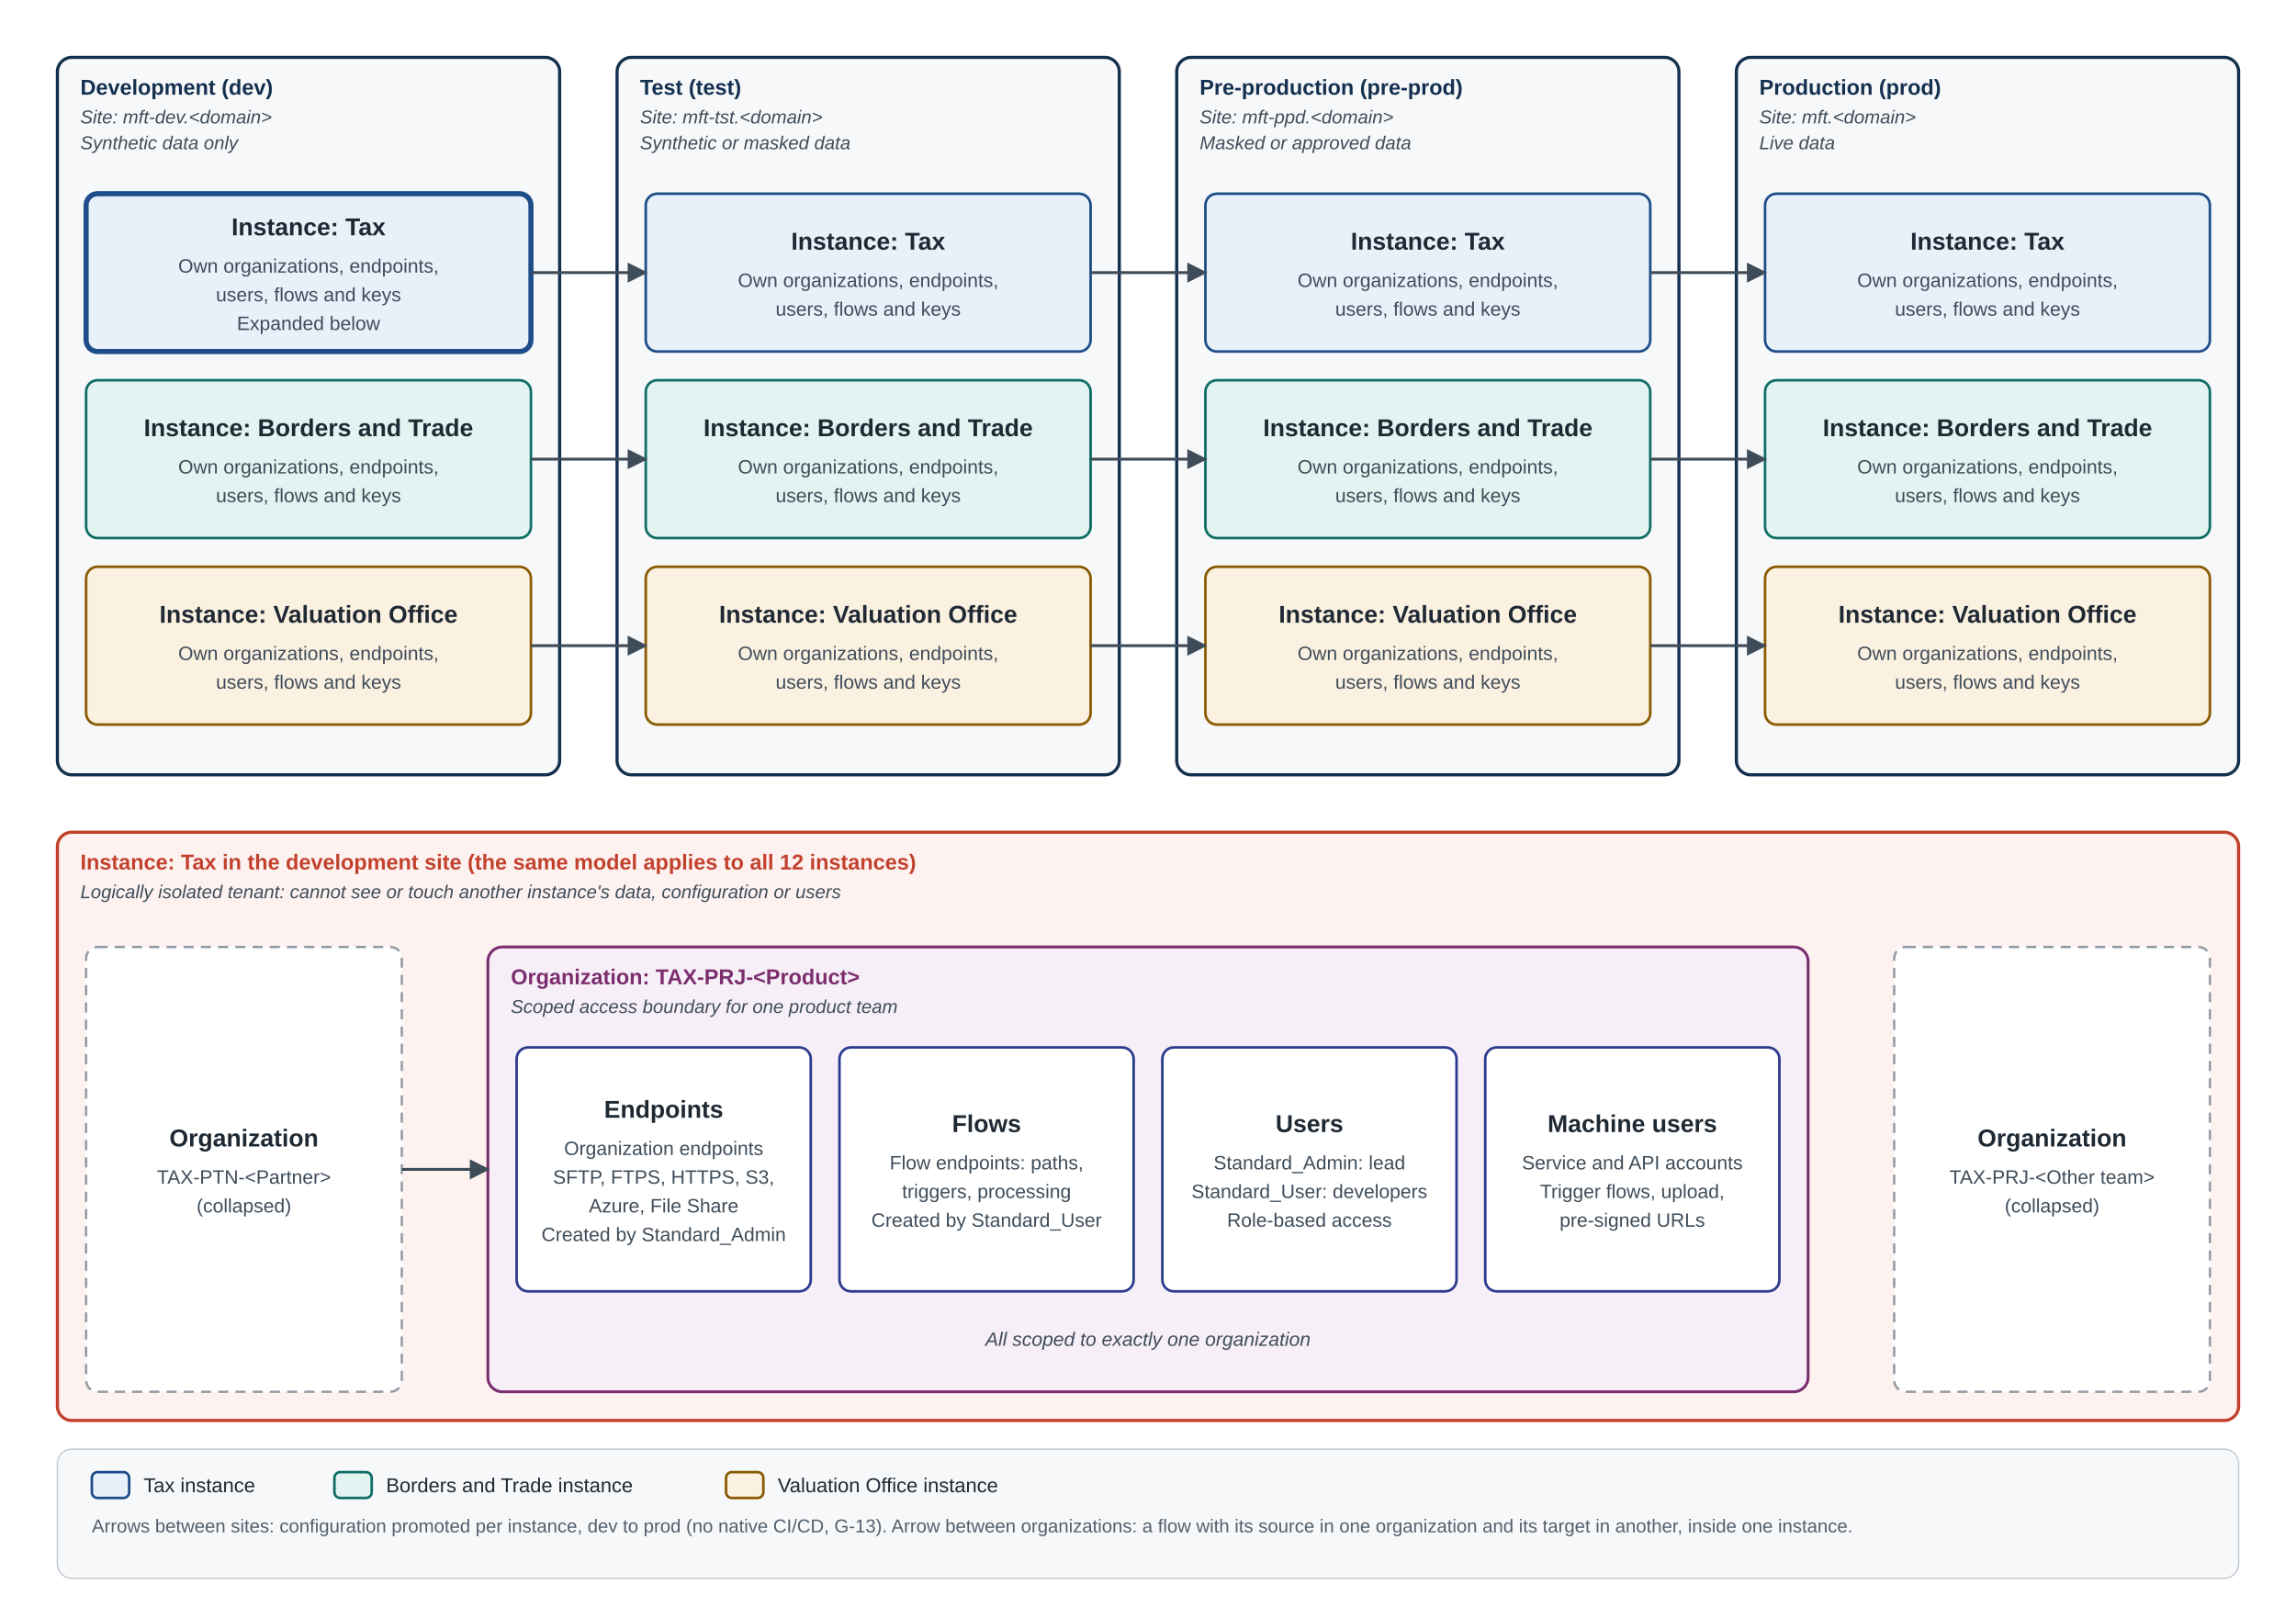
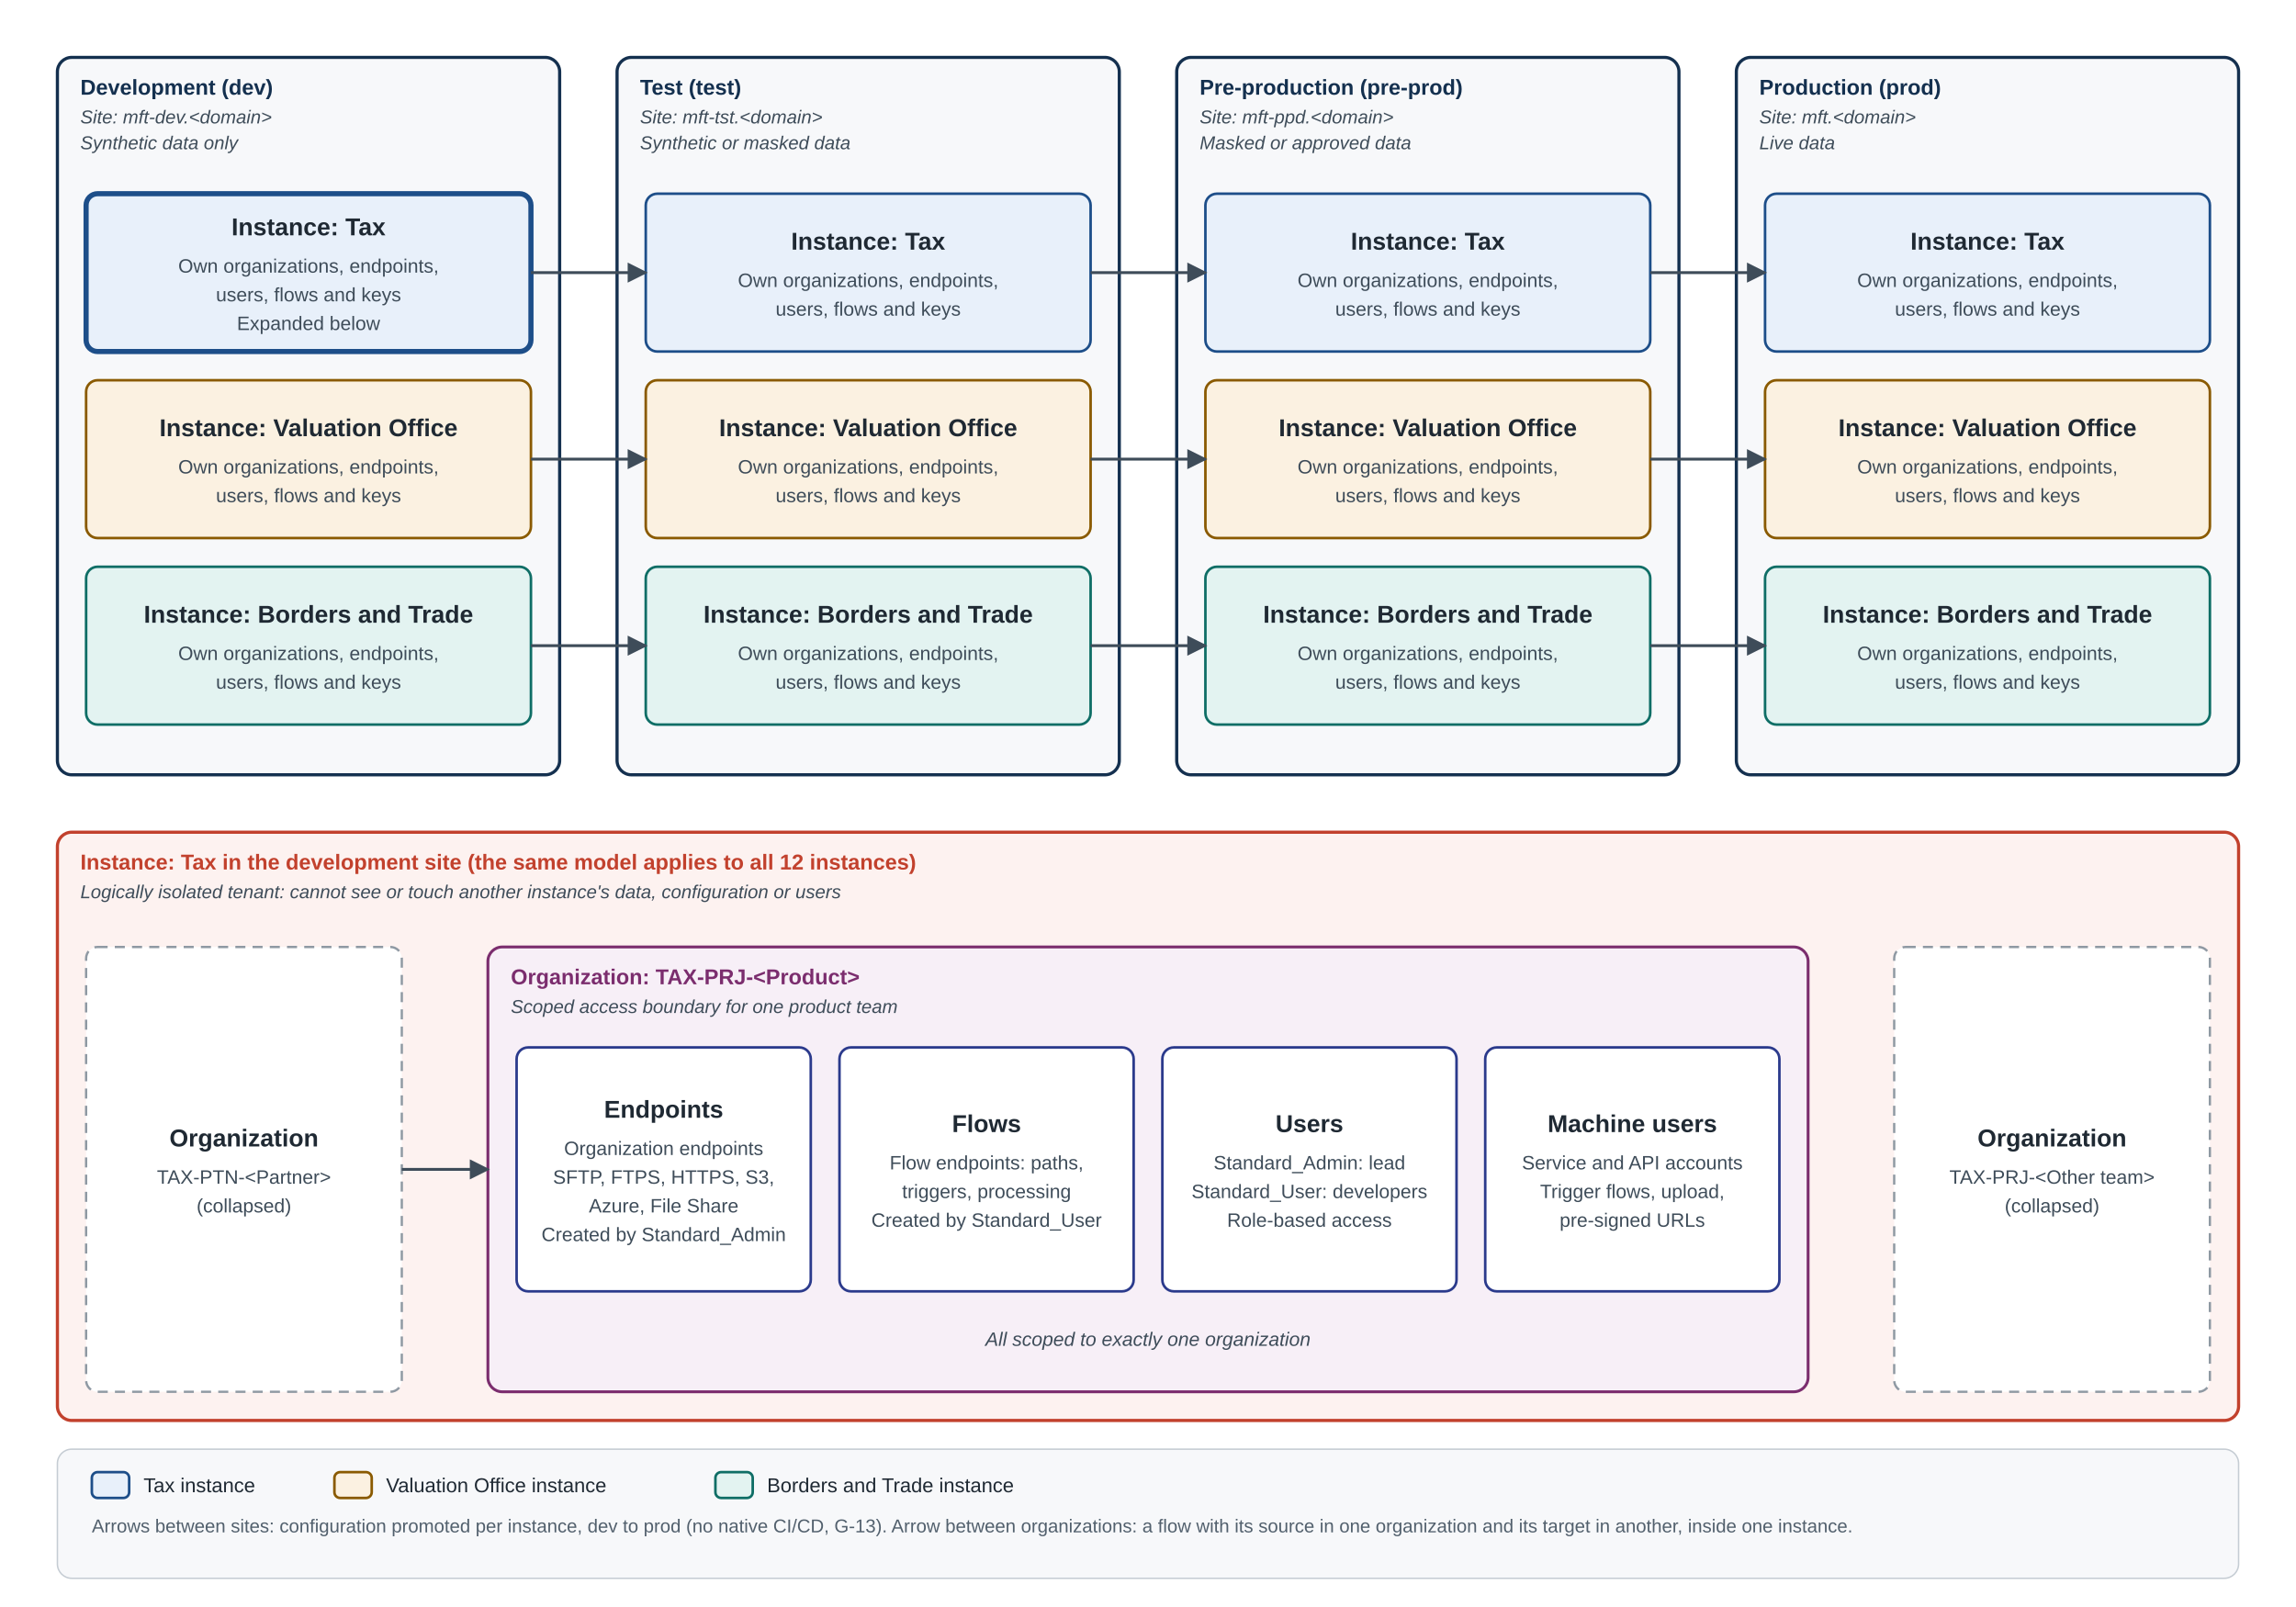
<svg xmlns="http://www.w3.org/2000/svg" viewBox="0 0 1600 1120" width="1600" height="1120" font-family="Segoe UI, Calibri, Arial, sans-serif" role="img" aria-label="Boomi MFT environments and instances">
  <defs>
    <marker id="boomi-a" viewBox="0 0 10 10" refX="9" refY="5" markerWidth="7" markerHeight="7" orient="auto-start-reverse">
      <path d="M0,0 L10,5 L0,10 z" fill="#3e4c59" />
    </marker>
  </defs>
  <rect width="1600" height="1120" fill="#ffffff" />
  <rect x="40" y="40" width="350" height="500" rx="10" fill="#f7f8fa" stroke="#14304f" stroke-width="2.2" />
  <text x="56" y="66" font-size="15" font-weight="700" fill="#14304f">Development (dev)</text>
  <text x="56" y="86" font-size="13" font-style="italic" fill="#3e4c59">Site: mft-dev.&lt;domain&gt;</text>
  <text x="56" y="104" font-size="13" font-style="italic" fill="#3e4c59">Synthetic data only</text>
  <rect x="60" y="135" width="310" height="110" rx="8" fill="#e8f0fa" stroke="#1d4e89" stroke-width="3.6" />
-   <rect x="60" y="265" width="310" height="110" rx="8" fill="#e3f3f1" stroke="#0f6e66" stroke-width="1.8" />
-   <rect x="60" y="395" width="310" height="110" rx="8" fill="#fbf1e1" stroke="#8a5a00" stroke-width="1.8" />
+   <rect x="60" y="265" width="310" height="110" rx="8" fill="#fbf1e1" stroke="#8a5a00" stroke-width="1.8" />
+   <rect x="60" y="395" width="310" height="110" rx="8" fill="#e3f3f1" stroke="#0f6e66" stroke-width="1.8" />
  <rect x="430" y="40" width="350" height="500" rx="10" fill="#f7f8fa" stroke="#14304f" stroke-width="2.2" />
  <text x="446" y="66" font-size="15" font-weight="700" fill="#14304f">Test (test)</text>
  <text x="446" y="86" font-size="13" font-style="italic" fill="#3e4c59">Site: mft-tst.&lt;domain&gt;</text>
  <text x="446" y="104" font-size="13" font-style="italic" fill="#3e4c59">Synthetic or masked data</text>
  <rect x="450" y="135" width="310" height="110" rx="8" fill="#e8f0fa" stroke="#1d4e89" stroke-width="1.8" />
-   <rect x="450" y="265" width="310" height="110" rx="8" fill="#e3f3f1" stroke="#0f6e66" stroke-width="1.8" />
-   <rect x="450" y="395" width="310" height="110" rx="8" fill="#fbf1e1" stroke="#8a5a00" stroke-width="1.8" />
+   <rect x="450" y="265" width="310" height="110" rx="8" fill="#fbf1e1" stroke="#8a5a00" stroke-width="1.8" />
+   <rect x="450" y="395" width="310" height="110" rx="8" fill="#e3f3f1" stroke="#0f6e66" stroke-width="1.8" />
  <rect x="820" y="40" width="350" height="500" rx="10" fill="#f7f8fa" stroke="#14304f" stroke-width="2.2" />
  <text x="836" y="66" font-size="15" font-weight="700" fill="#14304f">Pre-production (pre-prod)</text>
  <text x="836" y="86" font-size="13" font-style="italic" fill="#3e4c59">Site: mft-ppd.&lt;domain&gt;</text>
  <text x="836" y="104" font-size="13" font-style="italic" fill="#3e4c59">Masked or approved data</text>
  <rect x="840" y="135" width="310" height="110" rx="8" fill="#e8f0fa" stroke="#1d4e89" stroke-width="1.8" />
-   <rect x="840" y="265" width="310" height="110" rx="8" fill="#e3f3f1" stroke="#0f6e66" stroke-width="1.8" />
-   <rect x="840" y="395" width="310" height="110" rx="8" fill="#fbf1e1" stroke="#8a5a00" stroke-width="1.8" />
+   <rect x="840" y="265" width="310" height="110" rx="8" fill="#fbf1e1" stroke="#8a5a00" stroke-width="1.8" />
+   <rect x="840" y="395" width="310" height="110" rx="8" fill="#e3f3f1" stroke="#0f6e66" stroke-width="1.8" />
  <rect x="1210" y="40" width="350" height="500" rx="10" fill="#f7f8fa" stroke="#14304f" stroke-width="2.2" />
  <text x="1226" y="66" font-size="15" font-weight="700" fill="#14304f">Production (prod)</text>
  <text x="1226" y="86" font-size="13" font-style="italic" fill="#3e4c59">Site: mft.&lt;domain&gt;</text>
  <text x="1226" y="104" font-size="13" font-style="italic" fill="#3e4c59">Live data</text>
  <rect x="1230" y="135" width="310" height="110" rx="8" fill="#e8f0fa" stroke="#1d4e89" stroke-width="1.8" />
-   <rect x="1230" y="265" width="310" height="110" rx="8" fill="#e3f3f1" stroke="#0f6e66" stroke-width="1.8" />
-   <rect x="1230" y="395" width="310" height="110" rx="8" fill="#fbf1e1" stroke="#8a5a00" stroke-width="1.8" />
+   <rect x="1230" y="265" width="310" height="110" rx="8" fill="#fbf1e1" stroke="#8a5a00" stroke-width="1.8" />
+   <rect x="1230" y="395" width="310" height="110" rx="8" fill="#e3f3f1" stroke="#0f6e66" stroke-width="1.8" />
  <rect x="40" y="580" width="1520" height="410" rx="10" fill="#fdf2f0" stroke="#c2412d" stroke-width="2.2" />
  <text x="56" y="606" font-size="15" font-weight="700" fill="#c2412d">Instance: Tax in the development site (the same model applies to all 12 instances)</text>
  <text x="56" y="626" font-size="13" font-style="italic" fill="#3e4c59">Logically isolated tenant: cannot see or touch another instance's data, configuration or users</text>
  <rect x="60" y="660" width="220" height="310" rx="8" fill="#ffffff" stroke="#8f99a3" stroke-width="1.6" stroke-dasharray="7 5" />
  <rect x="340" y="660" width="920" height="310" rx="10" fill="#f7eff7" stroke="#7b2d6e" stroke-width="2.0" />
  <text x="356" y="686" font-size="15" font-weight="700" fill="#7b2d6e">Organization: TAX-PRJ-&lt;Product&gt;</text>
  <text x="356" y="706" font-size="13" font-style="italic" fill="#3e4c59">Scoped access boundary for one product team</text>
  <rect x="1320" y="660" width="220" height="310" rx="8" fill="#ffffff" stroke="#8f99a3" stroke-width="1.6" stroke-dasharray="7 5" />
  <rect x="360" y="730" width="205" height="170" rx="8" fill="#ffffff" stroke="#2b3a8c" stroke-width="1.8" />
  <rect x="585" y="730" width="205" height="170" rx="8" fill="#ffffff" stroke="#2b3a8c" stroke-width="1.8" />
  <rect x="810" y="730" width="205" height="170" rx="8" fill="#ffffff" stroke="#2b3a8c" stroke-width="1.8" />
  <rect x="1035" y="730" width="205" height="170" rx="8" fill="#ffffff" stroke="#2b3a8c" stroke-width="1.8" />
  <polyline points="370,190 450,190" fill="none" stroke="#3e4c59" stroke-width="2" marker-end="url(#boomi-a)" />
  <polyline points="760,190 840,190" fill="none" stroke="#3e4c59" stroke-width="2" marker-end="url(#boomi-a)" />
  <polyline points="1150,190 1230,190" fill="none" stroke="#3e4c59" stroke-width="2" marker-end="url(#boomi-a)" />
  <polyline points="370,320 450,320" fill="none" stroke="#3e4c59" stroke-width="2" marker-end="url(#boomi-a)" />
  <polyline points="760,320 840,320" fill="none" stroke="#3e4c59" stroke-width="2" marker-end="url(#boomi-a)" />
  <polyline points="1150,320 1230,320" fill="none" stroke="#3e4c59" stroke-width="2" marker-end="url(#boomi-a)" />
  <polyline points="370,450 450,450" fill="none" stroke="#3e4c59" stroke-width="2" marker-end="url(#boomi-a)" />
  <polyline points="760,450 840,450" fill="none" stroke="#3e4c59" stroke-width="2" marker-end="url(#boomi-a)" />
  <polyline points="1150,450 1230,450" fill="none" stroke="#3e4c59" stroke-width="2" marker-end="url(#boomi-a)" />
  <polyline points="280,815 340,815" fill="none" stroke="#3e4c59" stroke-width="2" marker-end="url(#boomi-a)" />
  <text x="215.0" y="164" font-size="17" font-weight="700" text-anchor="middle" fill="#1f2933">Instance: Tax</text>
  <text x="215.0" y="190" font-size="13.5" text-anchor="middle" fill="#3e4c59">Own organizations, endpoints,</text>
  <text x="215.0" y="210" font-size="13.5" text-anchor="middle" fill="#3e4c59">users, flows and keys</text>
  <text x="215.0" y="230" font-size="13.5" text-anchor="middle" fill="#3e4c59">Expanded below</text>
-   <text x="215.0" y="304" font-size="17" font-weight="700" text-anchor="middle" fill="#1f2933">Instance: Borders and Trade</text>
+   <text x="215.0" y="304" font-size="17" font-weight="700" text-anchor="middle" fill="#1f2933">Instance: Valuation Office</text>
  <text x="215.0" y="330" font-size="13.5" text-anchor="middle" fill="#3e4c59">Own organizations, endpoints,</text>
  <text x="215.0" y="350" font-size="13.5" text-anchor="middle" fill="#3e4c59">users, flows and keys</text>
-   <text x="215.0" y="434" font-size="17" font-weight="700" text-anchor="middle" fill="#1f2933">Instance: Valuation Office</text>
+   <text x="215.0" y="434" font-size="17" font-weight="700" text-anchor="middle" fill="#1f2933">Instance: Borders and Trade</text>
  <text x="215.0" y="460" font-size="13.5" text-anchor="middle" fill="#3e4c59">Own organizations, endpoints,</text>
  <text x="215.0" y="480" font-size="13.5" text-anchor="middle" fill="#3e4c59">users, flows and keys</text>
  <text x="605.0" y="174" font-size="17" font-weight="700" text-anchor="middle" fill="#1f2933">Instance: Tax</text>
  <text x="605.0" y="200" font-size="13.5" text-anchor="middle" fill="#3e4c59">Own organizations, endpoints,</text>
  <text x="605.0" y="220" font-size="13.5" text-anchor="middle" fill="#3e4c59">users, flows and keys</text>
-   <text x="605.0" y="304" font-size="17" font-weight="700" text-anchor="middle" fill="#1f2933">Instance: Borders and Trade</text>
+   <text x="605.0" y="304" font-size="17" font-weight="700" text-anchor="middle" fill="#1f2933">Instance: Valuation Office</text>
  <text x="605.0" y="330" font-size="13.5" text-anchor="middle" fill="#3e4c59">Own organizations, endpoints,</text>
  <text x="605.0" y="350" font-size="13.5" text-anchor="middle" fill="#3e4c59">users, flows and keys</text>
-   <text x="605.0" y="434" font-size="17" font-weight="700" text-anchor="middle" fill="#1f2933">Instance: Valuation Office</text>
+   <text x="605.0" y="434" font-size="17" font-weight="700" text-anchor="middle" fill="#1f2933">Instance: Borders and Trade</text>
  <text x="605.0" y="460" font-size="13.5" text-anchor="middle" fill="#3e4c59">Own organizations, endpoints,</text>
  <text x="605.0" y="480" font-size="13.5" text-anchor="middle" fill="#3e4c59">users, flows and keys</text>
  <text x="995.0" y="174" font-size="17" font-weight="700" text-anchor="middle" fill="#1f2933">Instance: Tax</text>
  <text x="995.0" y="200" font-size="13.5" text-anchor="middle" fill="#3e4c59">Own organizations, endpoints,</text>
  <text x="995.0" y="220" font-size="13.5" text-anchor="middle" fill="#3e4c59">users, flows and keys</text>
-   <text x="995.0" y="304" font-size="17" font-weight="700" text-anchor="middle" fill="#1f2933">Instance: Borders and Trade</text>
+   <text x="995.0" y="304" font-size="17" font-weight="700" text-anchor="middle" fill="#1f2933">Instance: Valuation Office</text>
  <text x="995.0" y="330" font-size="13.5" text-anchor="middle" fill="#3e4c59">Own organizations, endpoints,</text>
  <text x="995.0" y="350" font-size="13.5" text-anchor="middle" fill="#3e4c59">users, flows and keys</text>
-   <text x="995.0" y="434" font-size="17" font-weight="700" text-anchor="middle" fill="#1f2933">Instance: Valuation Office</text>
+   <text x="995.0" y="434" font-size="17" font-weight="700" text-anchor="middle" fill="#1f2933">Instance: Borders and Trade</text>
  <text x="995.0" y="460" font-size="13.5" text-anchor="middle" fill="#3e4c59">Own organizations, endpoints,</text>
  <text x="995.0" y="480" font-size="13.5" text-anchor="middle" fill="#3e4c59">users, flows and keys</text>
  <text x="1385.0" y="174" font-size="17" font-weight="700" text-anchor="middle" fill="#1f2933">Instance: Tax</text>
  <text x="1385.0" y="200" font-size="13.5" text-anchor="middle" fill="#3e4c59">Own organizations, endpoints,</text>
  <text x="1385.0" y="220" font-size="13.5" text-anchor="middle" fill="#3e4c59">users, flows and keys</text>
-   <text x="1385.0" y="304" font-size="17" font-weight="700" text-anchor="middle" fill="#1f2933">Instance: Borders and Trade</text>
+   <text x="1385.0" y="304" font-size="17" font-weight="700" text-anchor="middle" fill="#1f2933">Instance: Valuation Office</text>
  <text x="1385.0" y="330" font-size="13.5" text-anchor="middle" fill="#3e4c59">Own organizations, endpoints,</text>
  <text x="1385.0" y="350" font-size="13.5" text-anchor="middle" fill="#3e4c59">users, flows and keys</text>
-   <text x="1385.0" y="434" font-size="17" font-weight="700" text-anchor="middle" fill="#1f2933">Instance: Valuation Office</text>
+   <text x="1385.0" y="434" font-size="17" font-weight="700" text-anchor="middle" fill="#1f2933">Instance: Borders and Trade</text>
  <text x="1385.0" y="460" font-size="13.5" text-anchor="middle" fill="#3e4c59">Own organizations, endpoints,</text>
  <text x="1385.0" y="480" font-size="13.5" text-anchor="middle" fill="#3e4c59">users, flows and keys</text>
  <text x="170.0" y="799" font-size="17" font-weight="700" text-anchor="middle" fill="#1f2933">Organization</text>
  <text x="170.0" y="825" font-size="13.5" text-anchor="middle" fill="#3e4c59">TAX-PTN-&lt;Partner&gt;</text>
  <text x="170.0" y="845" font-size="13.5" text-anchor="middle" fill="#3e4c59">(collapsed)</text>
  <text x="1430.0" y="799" font-size="17" font-weight="700" text-anchor="middle" fill="#1f2933">Organization</text>
  <text x="1430.0" y="825" font-size="13.5" text-anchor="middle" fill="#3e4c59">TAX-PRJ-&lt;Other team&gt;</text>
  <text x="1430.0" y="845" font-size="13.5" text-anchor="middle" fill="#3e4c59">(collapsed)</text>
  <text x="462.5" y="779" font-size="17" font-weight="700" text-anchor="middle" fill="#1f2933">Endpoints</text>
  <text x="462.5" y="805" font-size="13.5" text-anchor="middle" fill="#3e4c59">Organization endpoints</text>
  <text x="462.5" y="825" font-size="13.5" text-anchor="middle" fill="#3e4c59">SFTP, FTPS, HTTPS, S3,</text>
  <text x="462.5" y="845" font-size="13.5" text-anchor="middle" fill="#3e4c59">Azure, File Share</text>
  <text x="462.5" y="865" font-size="13.5" text-anchor="middle" fill="#3e4c59">Created by Standard_Admin</text>
  <text x="687.5" y="789" font-size="17" font-weight="700" text-anchor="middle" fill="#1f2933">Flows</text>
  <text x="687.5" y="815" font-size="13.5" text-anchor="middle" fill="#3e4c59">Flow endpoints: paths,</text>
  <text x="687.5" y="835" font-size="13.5" text-anchor="middle" fill="#3e4c59">triggers, processing</text>
  <text x="687.5" y="855" font-size="13.5" text-anchor="middle" fill="#3e4c59">Created by Standard_User</text>
  <text x="912.5" y="789" font-size="17" font-weight="700" text-anchor="middle" fill="#1f2933">Users</text>
  <text x="912.5" y="815" font-size="13.5" text-anchor="middle" fill="#3e4c59">Standard_Admin: lead</text>
  <text x="912.5" y="835" font-size="13.5" text-anchor="middle" fill="#3e4c59">Standard_User: developers</text>
  <text x="912.5" y="855" font-size="13.5" text-anchor="middle" fill="#3e4c59">Role-based access</text>
  <text x="1137.5" y="789" font-size="17" font-weight="700" text-anchor="middle" fill="#1f2933">Machine users</text>
  <text x="1137.5" y="815" font-size="13.5" text-anchor="middle" fill="#3e4c59">Service and API accounts</text>
  <text x="1137.5" y="835" font-size="13.5" text-anchor="middle" fill="#3e4c59">Trigger flows, upload,</text>
  <text x="1137.5" y="855" font-size="13.5" text-anchor="middle" fill="#3e4c59">pre-signed URLs</text>
  <text x="800.0" y="938" font-size="13.5" font-style="italic" text-anchor="middle" fill="#3e4c59">All scoped to exactly one organization</text>
  <rect x="40" y="1010" width="1520" height="90" rx="10" fill="#f7f8fa" stroke="#c5ccd3" />
  <rect x="64" y="1026" width="26" height="18" rx="4" fill="#e8f0fa" stroke="#1d4e89" stroke-width="1.8" />
  <text x="100" y="1040" font-size="14" fill="#1f2933">Tax instance</text>
-   <rect x="233.04" y="1026" width="26" height="18" rx="4" fill="#e3f3f1" stroke="#0f6e66" stroke-width="1.8" />
-   <text x="269.04" y="1040" font-size="14" fill="#1f2933">Borders and Trade instance</text>
-   <rect x="505.96" y="1026" width="26" height="18" rx="4" fill="#fbf1e1" stroke="#8a5a00" stroke-width="1.8" />
-   <text x="541.96" y="1040" font-size="14" fill="#1f2933">Valuation Office instance</text>
+   <rect x="233.04" y="1026" width="26" height="18" rx="4" fill="#fbf1e1" stroke="#8a5a00" stroke-width="1.8" />
+   <text x="269.04" y="1040" font-size="14" fill="#1f2933">Valuation Office instance</text>
+   <rect x="498.54" y="1026" width="26" height="18" rx="4" fill="#e3f3f1" stroke="#0f6e66" stroke-width="1.8" />
+   <text x="534.54" y="1040" font-size="14" fill="#1f2933">Borders and Trade instance</text>
  <text x="64" y="1068" font-size="13" fill="#52606d">Arrows between sites: configuration promoted per instance, dev to prod (no native CI/CD, G-13). Arrow between organizations: a flow with its source in one organization and its target in another, inside one instance.</text>
</svg>
